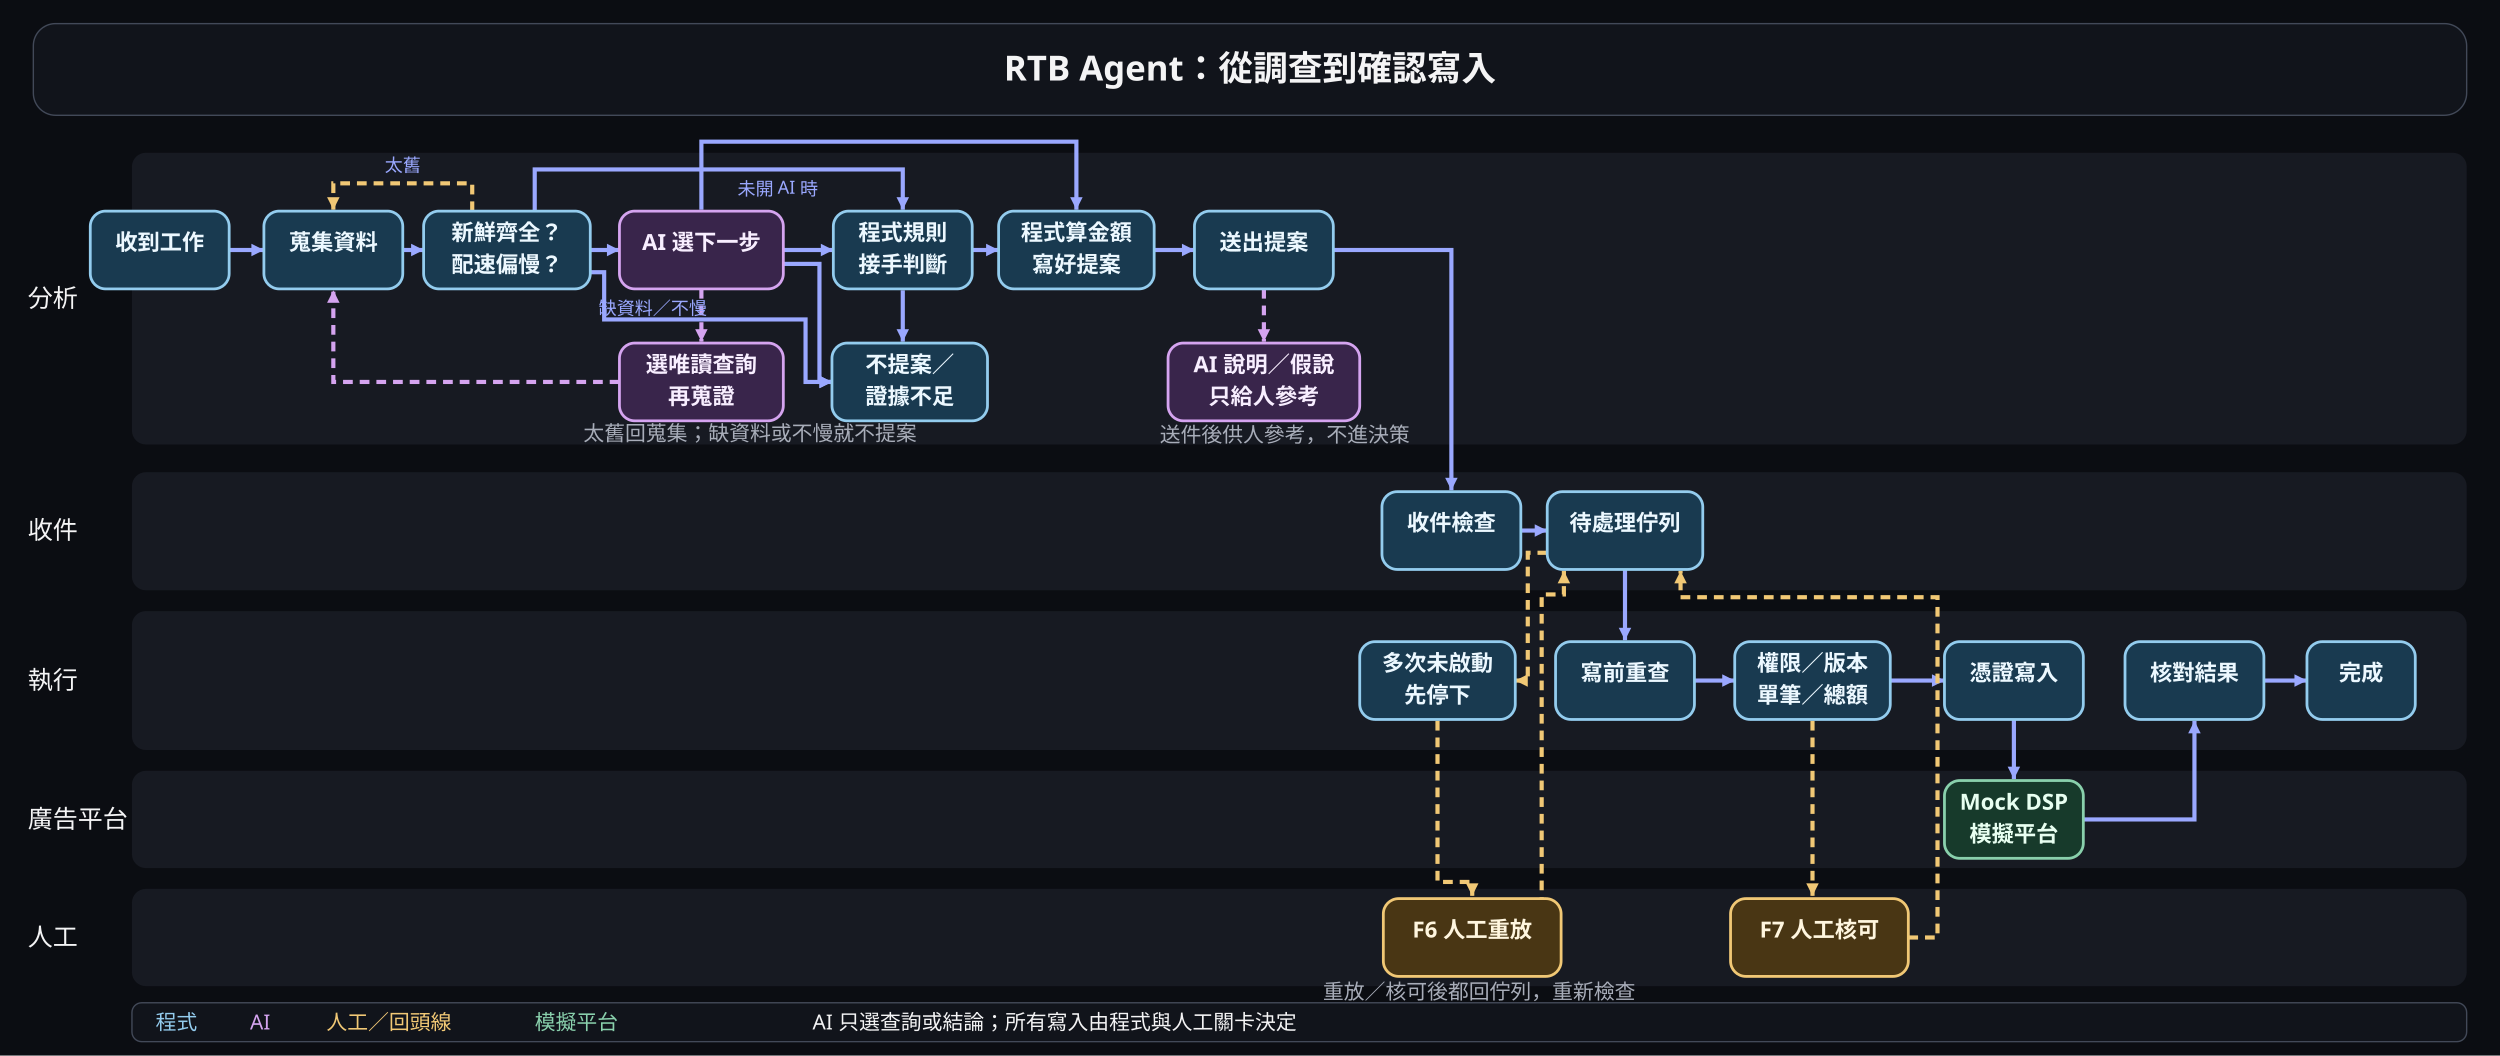
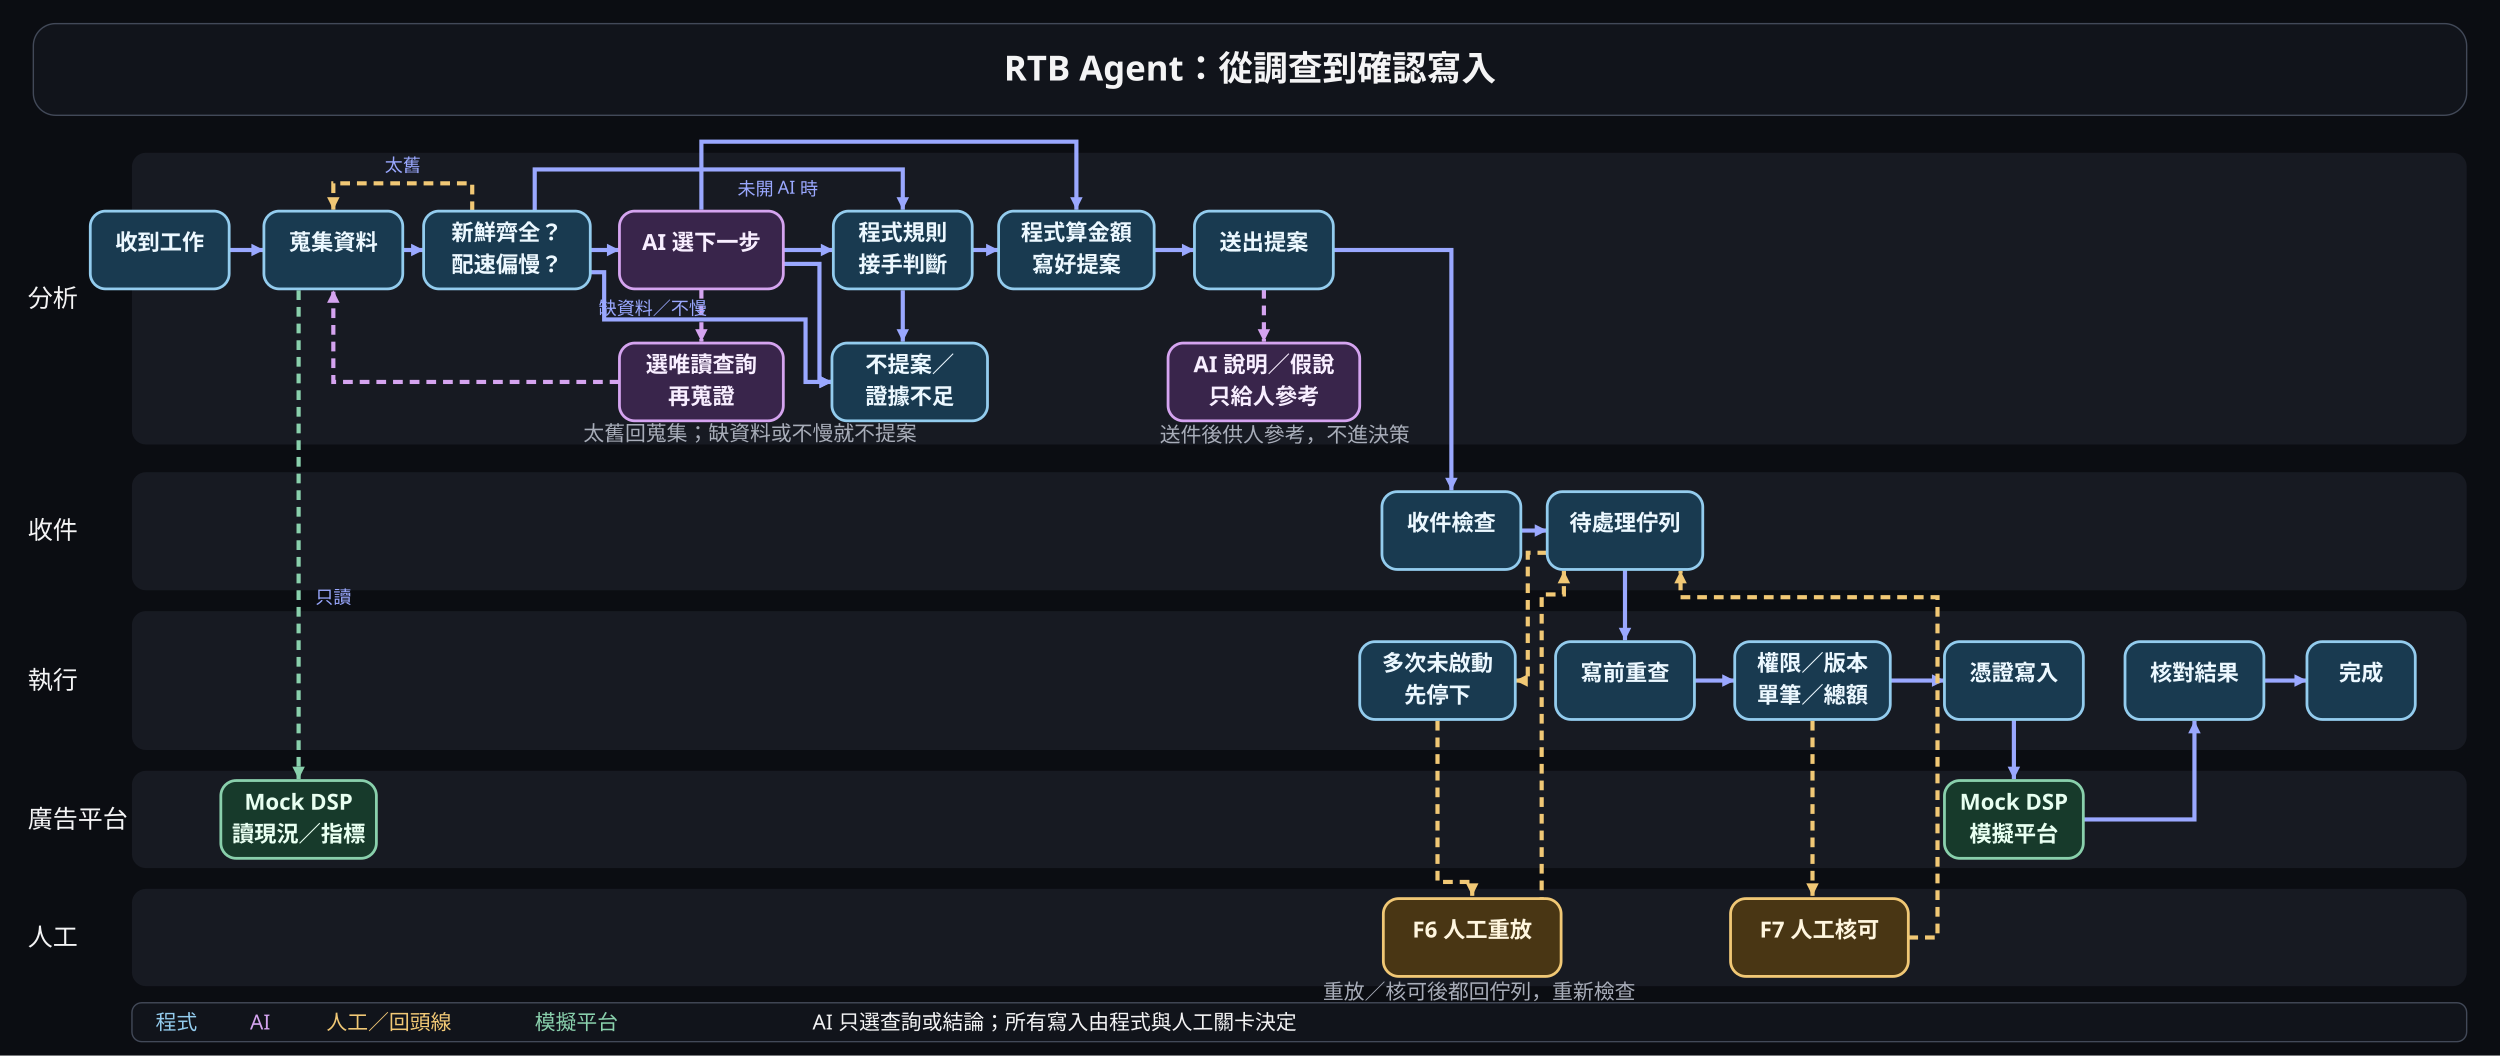
<svg xmlns="http://www.w3.org/2000/svg" width="1800" height="760" viewBox="0 0 1800 760" role="img" aria-labelledby="title desc" font-family="Hiragino Sans GB, sans-serif">
+   <defs>
+     <marker id="arrow-read" markerWidth="3" markerHeight="3" refX="8" refY="4" orient="auto" viewBox="0 0 8 8">
+       <path d="M0 0L8 4L0 8Z" fill="#89d0ac" />
+     </marker>
+   </defs>
  <defs>
    <marker id="arrow-query" markerWidth="3" markerHeight="3" refX="8" refY="4" orient="auto" viewBox="0 0 8 8">
      <path d="M0 0L8 4L0 8Z" fill="#d5a4f0" />
    </marker>
  </defs>
  <defs>
    <marker id="arrow-note" markerWidth="3" markerHeight="3" refX="8" refY="4" orient="auto" viewBox="0 0 8 8">
      <path d="M0 0L8 4L0 8Z" fill="#d5a4f0" />
    </marker>
  </defs>
  <defs>
    <marker id="arrow-main" markerWidth="3" markerHeight="3" refX="8" refY="4" orient="auto" viewBox="0 0 8 8">
      <path d="M0 0L8 4L0 8Z" fill="#9aa8ff" />
    </marker>
  </defs>
  <defs>
    <marker id="arrow-human" markerWidth="3" markerHeight="3" refX="8" refY="4" orient="auto" viewBox="0 0 8 8">
      <path d="M0 0L8 4L0 8Z" fill="#f1c875" />
    </marker>
  </defs>
  <defs>
    <marker id="arrow-branch" markerWidth="3" markerHeight="3" refX="8" refY="4" orient="auto" viewBox="0 0 8 8">
      <path d="M0 0L8 4L0 8Z" fill="#9aa8ff" />
    </marker>
  </defs>
  <defs>
    <marker id="arrow-back" markerWidth="3" markerHeight="3" refX="8" refY="4" orient="auto" viewBox="0 0 8 8">
      <path d="M0 0L8 4L0 8Z" fill="#f1c875" />
    </marker>
  </defs>
  <rect width="1800" height="760" fill="#0b0d12" />
  <rect x="24" y="17" width="1752" height="66" rx="16" fill="#11141b" stroke="#424958" />
  <text x="900" y="58" text-anchor="middle" fill="#f4f4f5" font-size="25" font-weight="700">RTB Agent：從調查到確認寫入</text>
  <rect x="95" y="110" width="1681" height="210" rx="10" fill="#171a22" />
  <text x="20" y="221" fill="#f4f4f5" font-size="18">分析</text>
  <rect x="95" y="340" width="1681" height="85" rx="10" fill="#171a22" />
  <text x="20" y="388" fill="#f4f4f5" font-size="18">收件</text>
  <rect x="95" y="440" width="1681" height="100" rx="10" fill="#171a22" />
  <text x="20" y="496" fill="#f4f4f5" font-size="18">執行</text>
  <rect x="95" y="555" width="1681" height="70" rx="10" fill="#171a22" />
  <text x="20" y="596" fill="#f4f4f5" font-size="18">廣告平台</text>
  <rect x="95" y="640" width="1681" height="70" rx="10" fill="#171a22" />
  <text x="20" y="681" fill="#f4f4f5" font-size="18">人工</text>
  <polyline points="165,180 190,180" fill="none" stroke="#9aa8ff" stroke-width="3" marker-end="url(#arrow-main)" />
+   <polyline points="215,209 215,561" fill="none" stroke="#89d0ac" stroke-width="3" stroke-dasharray="7 5" marker-end="url(#arrow-read)" />
  <polyline points="290,180 305,180" fill="none" stroke="#9aa8ff" stroke-width="3" marker-end="url(#arrow-main)" />
  <polyline points="425,180 446,180" fill="none" stroke="#9aa8ff" stroke-width="3" marker-end="url(#arrow-main)" />
  <polyline points="340,152 340,132 240,132 240,151" fill="none" stroke="#f1c875" stroke-width="3" stroke-dasharray="7 5" marker-end="url(#arrow-back)" />
  <polyline points="425,196 435,196 435,230 580,230 580,275 599,275" fill="none" stroke="#9aa8ff" stroke-width="3" marker-end="url(#arrow-branch)" />
  <polyline points="385,152 385,122 650,122 650,151" fill="none" stroke="#9aa8ff" stroke-width="3" marker-end="url(#arrow-branch)" />
  <polyline points="564,180 600,180" fill="none" stroke="#9aa8ff" stroke-width="3" marker-end="url(#arrow-branch)" />
  <polyline points="505,151 505,102 775,102 775,151" fill="none" stroke="#9aa8ff" stroke-width="3" marker-end="url(#arrow-main)" />
  <polyline points="505,208 505,246" fill="none" stroke="#d5a4f0" stroke-width="3" stroke-dasharray="7 5" marker-end="url(#arrow-query)" />
  <polyline points="446,275 240,275 240,209" fill="none" stroke="#d5a4f0" stroke-width="3" stroke-dasharray="7 5" marker-end="url(#arrow-query)" />
  <polyline points="564,190 590,190 590,275 599,275" fill="none" stroke="#9aa8ff" stroke-width="3" marker-end="url(#arrow-branch)" />
  <polyline points="700,180 719,180" fill="none" stroke="#9aa8ff" stroke-width="3" marker-end="url(#arrow-branch)" />
  <polyline points="650,209 650,246" fill="none" stroke="#9aa8ff" stroke-width="3" marker-end="url(#arrow-branch)" />
  <polyline points="831,180 860,180" fill="none" stroke="#9aa8ff" stroke-width="3" marker-end="url(#arrow-main)" />
  <polyline points="910,208 910,246" fill="none" stroke="#d5a4f0" stroke-width="3" stroke-dasharray="7 5" marker-end="url(#arrow-note)" />
  <polyline points="960,180 1045,180 1045,353" fill="none" stroke="#9aa8ff" stroke-width="3" marker-end="url(#arrow-main)" />
  <polyline points="1095,382 1114,382" fill="none" stroke="#9aa8ff" stroke-width="3" marker-end="url(#arrow-main)" />
  <polyline points="1170,410 1170,461" fill="none" stroke="#9aa8ff" stroke-width="3" marker-end="url(#arrow-main)" />
  <polyline points="1220,490 1249,490" fill="none" stroke="#9aa8ff" stroke-width="3" marker-end="url(#arrow-main)" />
  <polyline points="1361,490 1400,490" fill="none" stroke="#9aa8ff" stroke-width="3" marker-end="url(#arrow-main)" />
  <polyline points="1450,518 1450,561" fill="none" stroke="#9aa8ff" stroke-width="3" marker-end="url(#arrow-main)" />
  <polyline points="1500,590 1580,590 1580,519" fill="none" stroke="#9aa8ff" stroke-width="3" marker-end="url(#arrow-main)" />
  <polyline points="1630,490 1661,490" fill="none" stroke="#9aa8ff" stroke-width="3" marker-end="url(#arrow-main)" />
  <polyline points="1114,398 1100,398 1100,490 1091,490" fill="none" stroke="#f1c875" stroke-width="3" stroke-dasharray="7 5" marker-end="url(#arrow-human)" />
  <polyline points="1035,519 1035,635 1060,635 1060,645" fill="none" stroke="#f1c875" stroke-width="3" stroke-dasharray="7 5" marker-end="url(#arrow-human)" />
  <polyline points="1124,675 1110,675 1110,428 1126,428 1126,411" fill="none" stroke="#f1c875" stroke-width="3" stroke-dasharray="7 5" marker-end="url(#arrow-human)" />
  <polyline points="1305,519 1305,645" fill="none" stroke="#f1c875" stroke-width="3" stroke-dasharray="7 5" marker-end="url(#arrow-human)" />
  <polyline points="1374,675 1395,675 1395,430 1210,430 1210,411" fill="none" stroke="#f1c875" stroke-width="3" stroke-dasharray="7 5" marker-end="url(#arrow-human)" />
  <rect x="65" y="152" width="100" height="56" rx="11" fill="#193a50" stroke="#93ccee" stroke-width="2" />
  <g fill="#ecf8ff" font-size="16" font-weight="700">
    <text x="115" y="180" text-anchor="middle">收到工作</text>
  </g>
  <rect x="190" y="152" width="100" height="56" rx="11" fill="#193a50" stroke="#93ccee" stroke-width="2" />
  <g fill="#ecf8ff" font-size="16" font-weight="700">
    <text x="240" y="180" text-anchor="middle">蒐集資料</text>
  </g>
  <rect x="305" y="152" width="120" height="56" rx="11" fill="#193a50" stroke="#93ccee" stroke-width="2" />
  <g fill="#ecf8ff" font-size="16" font-weight="700">
    <text x="365" y="173" text-anchor="middle">新鮮齊全？</text>
    <text x="365" y="196" text-anchor="middle">配速偏慢？</text>
  </g>
  <rect x="446" y="152" width="118" height="56" rx="11" fill="#39254b" stroke="#d5a4f0" stroke-width="2" />
  <g fill="#f8eeff" font-size="16" font-weight="700">
    <text x="505" y="180" text-anchor="middle">AI 選下一步</text>
  </g>
  <rect x="600" y="152" width="100" height="56" rx="11" fill="#193a50" stroke="#93ccee" stroke-width="2" />
  <g fill="#ecf8ff" font-size="16" font-weight="700">
    <text x="650" y="173" text-anchor="middle">程式規則</text>
    <text x="650" y="196" text-anchor="middle">接手判斷</text>
  </g>
  <rect x="719" y="152" width="112" height="56" rx="11" fill="#193a50" stroke="#93ccee" stroke-width="2" />
  <g fill="#ecf8ff" font-size="16" font-weight="700">
    <text x="775" y="173" text-anchor="middle">程式算金額</text>
    <text x="775" y="196" text-anchor="middle">寫好提案</text>
  </g>
  <rect x="860" y="152" width="100" height="56" rx="11" fill="#193a50" stroke="#93ccee" stroke-width="2" />
  <g fill="#ecf8ff" font-size="16" font-weight="700">
    <text x="910" y="180" text-anchor="middle">送出提案</text>
  </g>
  <rect x="446" y="247" width="118" height="56" rx="11" fill="#39254b" stroke="#d5a4f0" stroke-width="2" />
  <g fill="#f8eeff" font-size="16" font-weight="700">
    <text x="505" y="268" text-anchor="middle">選唯讀查詢</text>
    <text x="505" y="291" text-anchor="middle">再蒐證</text>
  </g>
  <rect x="599" y="247" width="112" height="56" rx="11" fill="#193a50" stroke="#93ccee" stroke-width="2" />
  <g fill="#ecf8ff" font-size="16" font-weight="700">
    <text x="655" y="268" text-anchor="middle">不提案／</text>
    <text x="655" y="291" text-anchor="middle">證據不足</text>
  </g>
  <rect x="841" y="247" width="138" height="56" rx="11" fill="#39254b" stroke="#d5a4f0" stroke-width="2" />
  <g fill="#f8eeff" font-size="16" font-weight="700">
    <text x="910" y="268" text-anchor="middle">AI 說明／假說</text>
    <text x="910" y="291" text-anchor="middle">只給人參考</text>
  </g>
  <rect x="995" y="354" width="100" height="56" rx="11" fill="#193a50" stroke="#93ccee" stroke-width="2" />
  <g fill="#ecf8ff" font-size="16" font-weight="700">
    <text x="1045" y="382" text-anchor="middle">收件檢查</text>
  </g>
  <rect x="1114" y="354" width="112" height="56" rx="11" fill="#193a50" stroke="#93ccee" stroke-width="2" />
  <g fill="#ecf8ff" font-size="16" font-weight="700">
    <text x="1170" y="382" text-anchor="middle">待處理佇列</text>
  </g>
  <rect x="979" y="462" width="112" height="56" rx="11" fill="#193a50" stroke="#93ccee" stroke-width="2" />
  <g fill="#ecf8ff" font-size="16" font-weight="700">
    <text x="1035" y="483" text-anchor="middle">多次未啟動</text>
    <text x="1035" y="506" text-anchor="middle">先停下</text>
  </g>
  <rect x="1120" y="462" width="100" height="56" rx="11" fill="#193a50" stroke="#93ccee" stroke-width="2" />
  <g fill="#ecf8ff" font-size="16" font-weight="700">
    <text x="1170" y="490" text-anchor="middle">寫前重查</text>
  </g>
  <rect x="1249" y="462" width="112" height="56" rx="11" fill="#193a50" stroke="#93ccee" stroke-width="2" />
  <g fill="#ecf8ff" font-size="16" font-weight="700">
    <text x="1305" y="483" text-anchor="middle">權限／版本</text>
    <text x="1305" y="506" text-anchor="middle">單筆／總額</text>
  </g>
  <rect x="1400" y="462" width="100" height="56" rx="11" fill="#193a50" stroke="#93ccee" stroke-width="2" />
  <g fill="#ecf8ff" font-size="16" font-weight="700">
    <text x="1450" y="490" text-anchor="middle">憑證寫入</text>
  </g>
  <rect x="1530" y="462" width="100" height="56" rx="11" fill="#193a50" stroke="#93ccee" stroke-width="2" />
  <g fill="#ecf8ff" font-size="16" font-weight="700">
    <text x="1580" y="490" text-anchor="middle">核對結果</text>
  </g>
  <rect x="1661" y="462" width="78" height="56" rx="11" fill="#193a50" stroke="#93ccee" stroke-width="2" />
  <g fill="#ecf8ff" font-size="16" font-weight="700">
    <text x="1700" y="490" text-anchor="middle">完成</text>
  </g>
  <rect x="1400" y="562" width="100" height="56" rx="11" fill="#173a2b" stroke="#89d0ac" stroke-width="2" />
  <g fill="#e8fff1" font-size="16" font-weight="700">
    <text x="1450" y="583" text-anchor="middle">Mock DSP</text>
    <text x="1450" y="606" text-anchor="middle">模擬平台</text>
  </g>
+   <rect x="159" y="562" width="112" height="56" rx="11" fill="#173a2b" stroke="#89d0ac" stroke-width="2" />
+   <g fill="#e8fff1" font-size="16" font-weight="700">
+     <text x="215" y="583" text-anchor="middle">Mock DSP</text>
+     <text x="215" y="606" text-anchor="middle">讀現況／指標</text>
+   </g>
  <rect x="996" y="647" width="128" height="56" rx="11" fill="#493614" stroke="#f1c875" stroke-width="2" />
  <g fill="#fff6df" font-size="16" font-weight="700">
    <text x="1060" y="675" text-anchor="middle">F6 人工重放</text>
  </g>
  <rect x="1246" y="647" width="128" height="56" rx="11" fill="#493614" stroke="#f1c875" stroke-width="2" />
  <g fill="#fff6df" font-size="16" font-weight="700">
    <text x="1310" y="675" text-anchor="middle">F7 人工核可</text>
  </g>
  <text x="540" y="312" text-anchor="middle" dominant-baseline="middle" fill="#a8adb9" font-size="15">太舊回蒐集；缺資料或不慢就不提案</text>
  <text x="925" y="313" text-anchor="middle" dominant-baseline="middle" fill="#a8adb9" font-size="15">送件後供人參考，不進決策</text>
  <text x="1065" y="714" text-anchor="middle" dominant-baseline="middle" fill="#a8adb9" font-size="15">重放／核可後都回佇列，重新檢查</text>
  <text x="290" y="119" text-anchor="middle" dominant-baseline="middle" fill="#9aa8ff" font-size="13">太舊</text>
  <text x="560" y="136" text-anchor="middle" dominant-baseline="middle" fill="#9aa8ff" font-size="13">未開 AI 時</text>
  <text x="470" y="222" text-anchor="middle" dominant-baseline="middle" fill="#9aa8ff" font-size="13">缺資料／不慢</text>
+   <text x="240" y="430" text-anchor="middle" dominant-baseline="middle" fill="#9aa8ff" font-size="13">只讀</text>
  <rect x="95" y="722" width="1681" height="28" rx="7" fill="#11141b" stroke="#424958" />
  <text x="112" y="736" dominant-baseline="middle" fill="#93ccee" font-size="15">程式</text>
  <text x="180" y="736" dominant-baseline="middle" fill="#d5a4f0" font-size="15">AI</text>
  <text x="235" y="736" dominant-baseline="middle" fill="#f1c875" font-size="15">人工／回頭線</text>
  <text x="385" y="736" dominant-baseline="middle" fill="#89d0ac" font-size="15">模擬平台</text>
  <text x="585" y="736" dominant-baseline="middle" fill="#f4f4f5" font-size="15">AI 只選查詢或結論；所有寫入由程式與人工關卡決定</text>
</svg>
